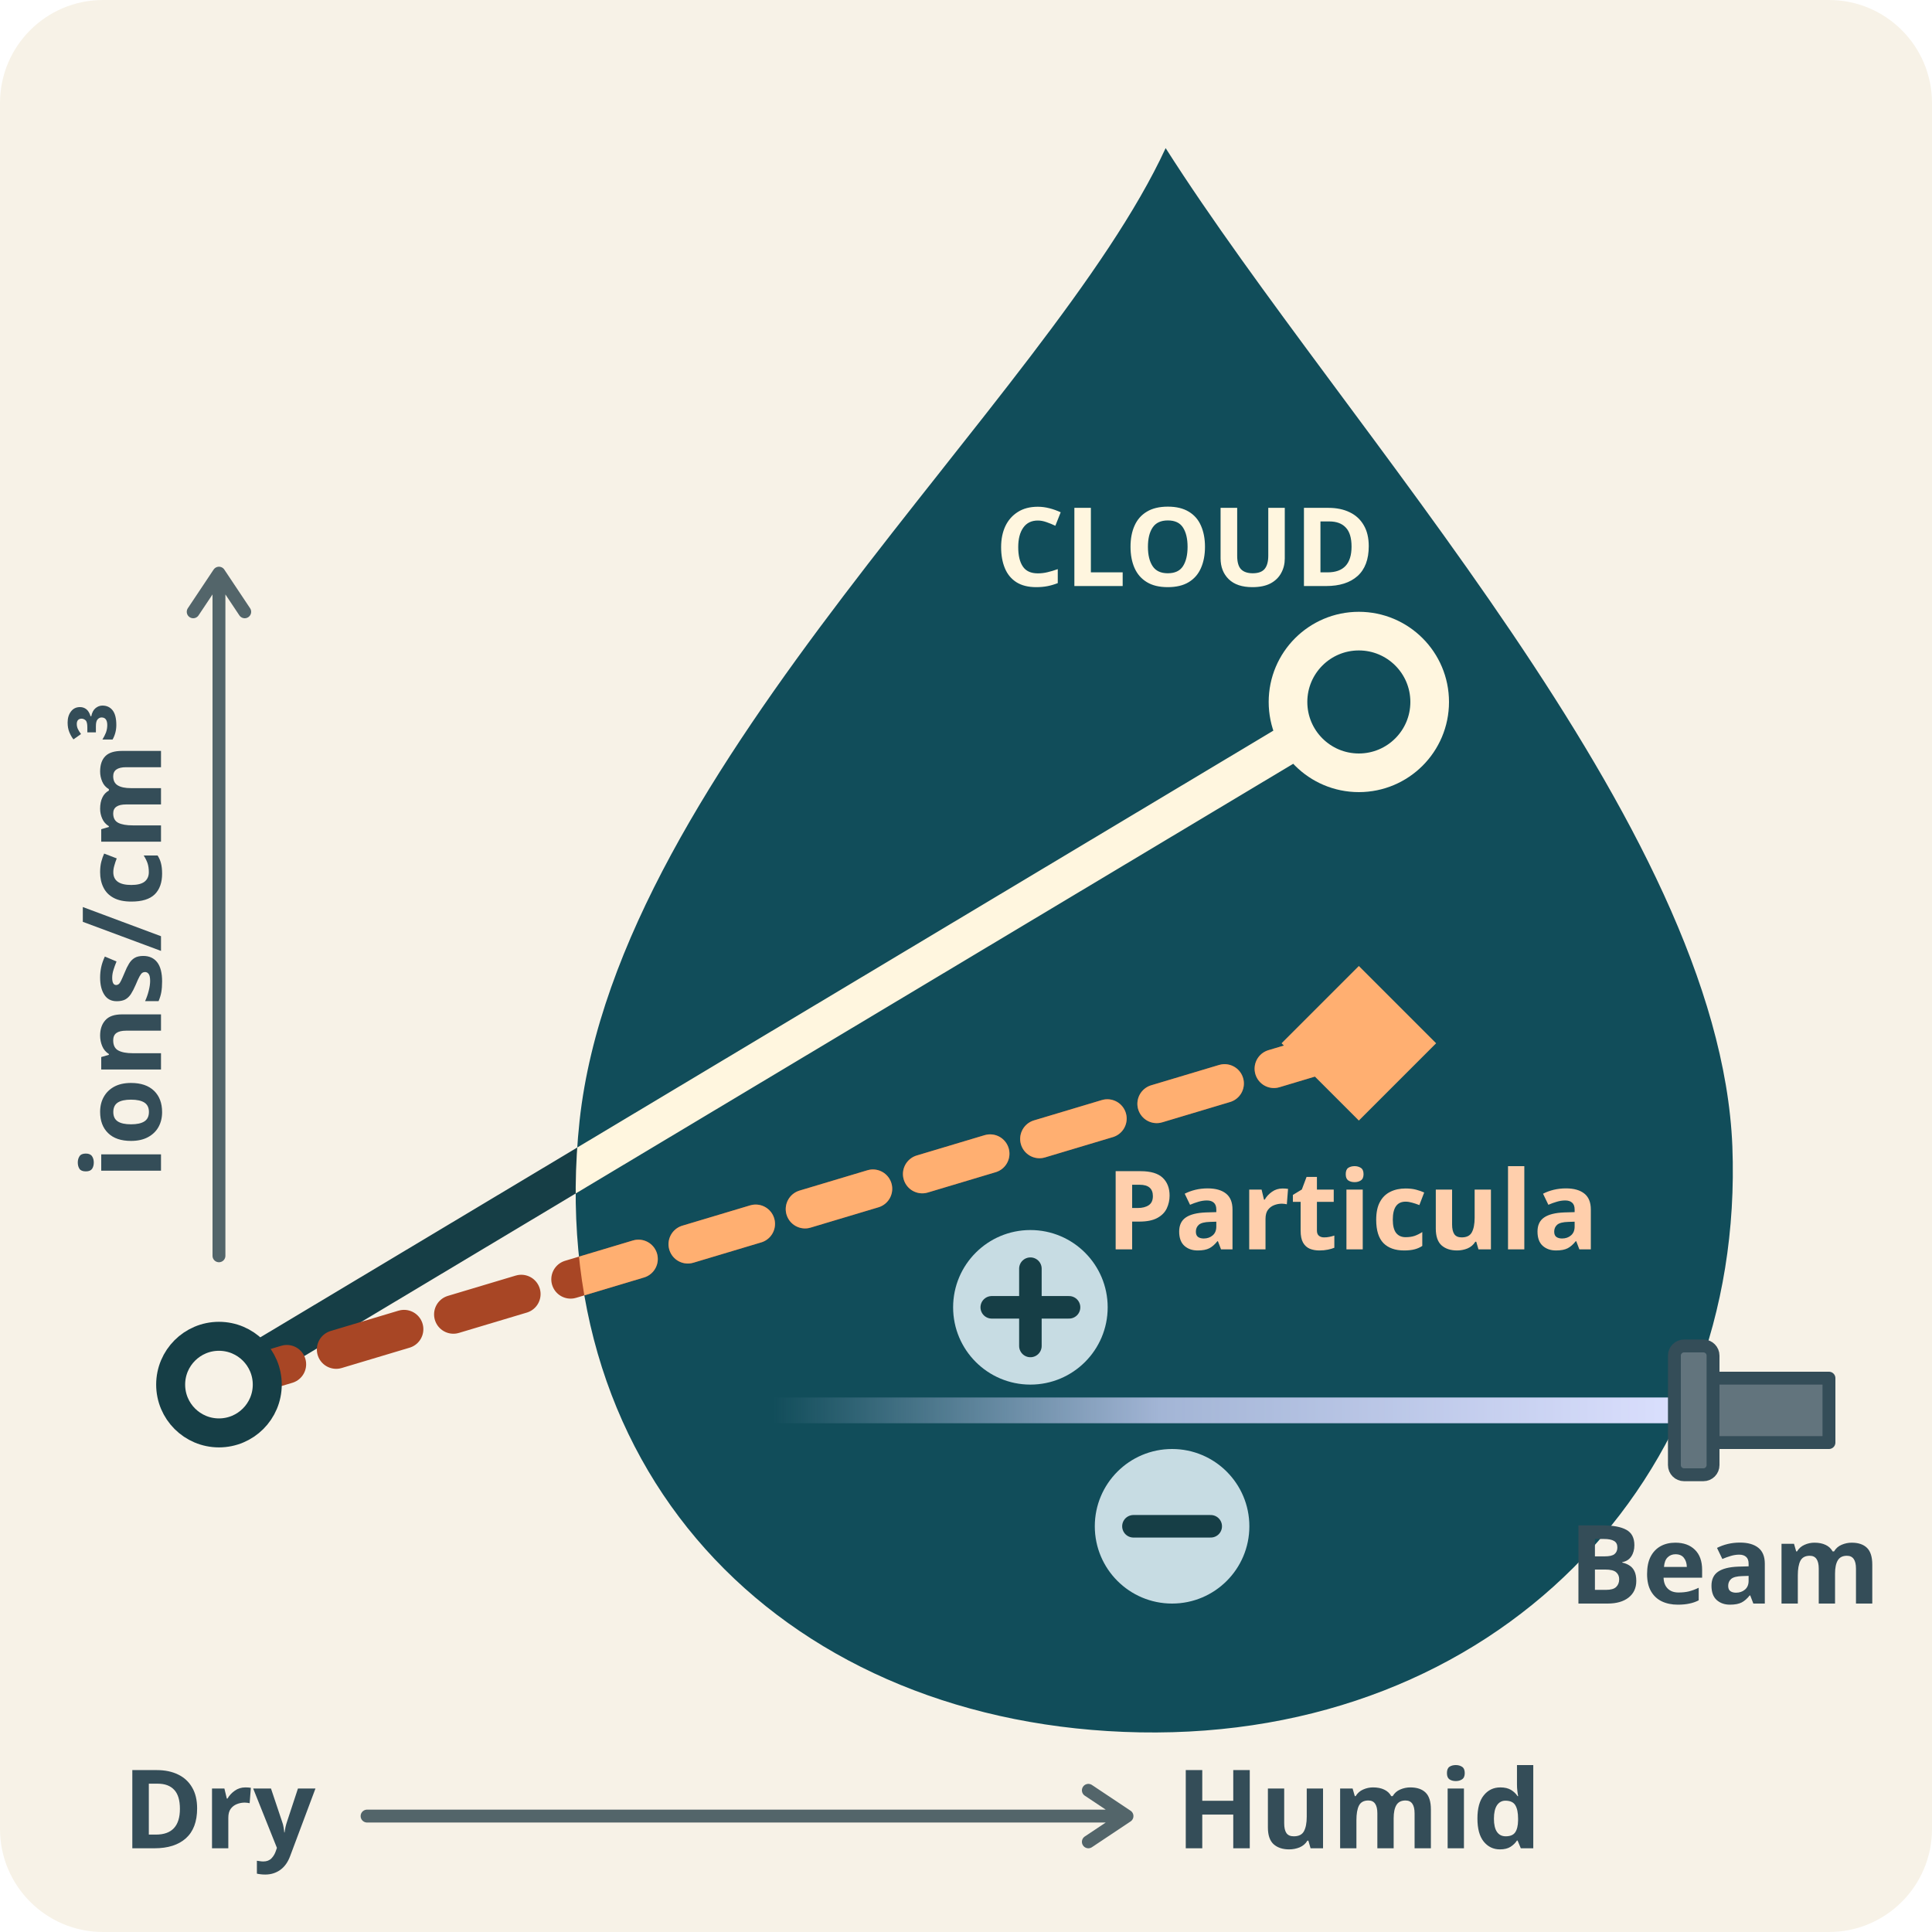
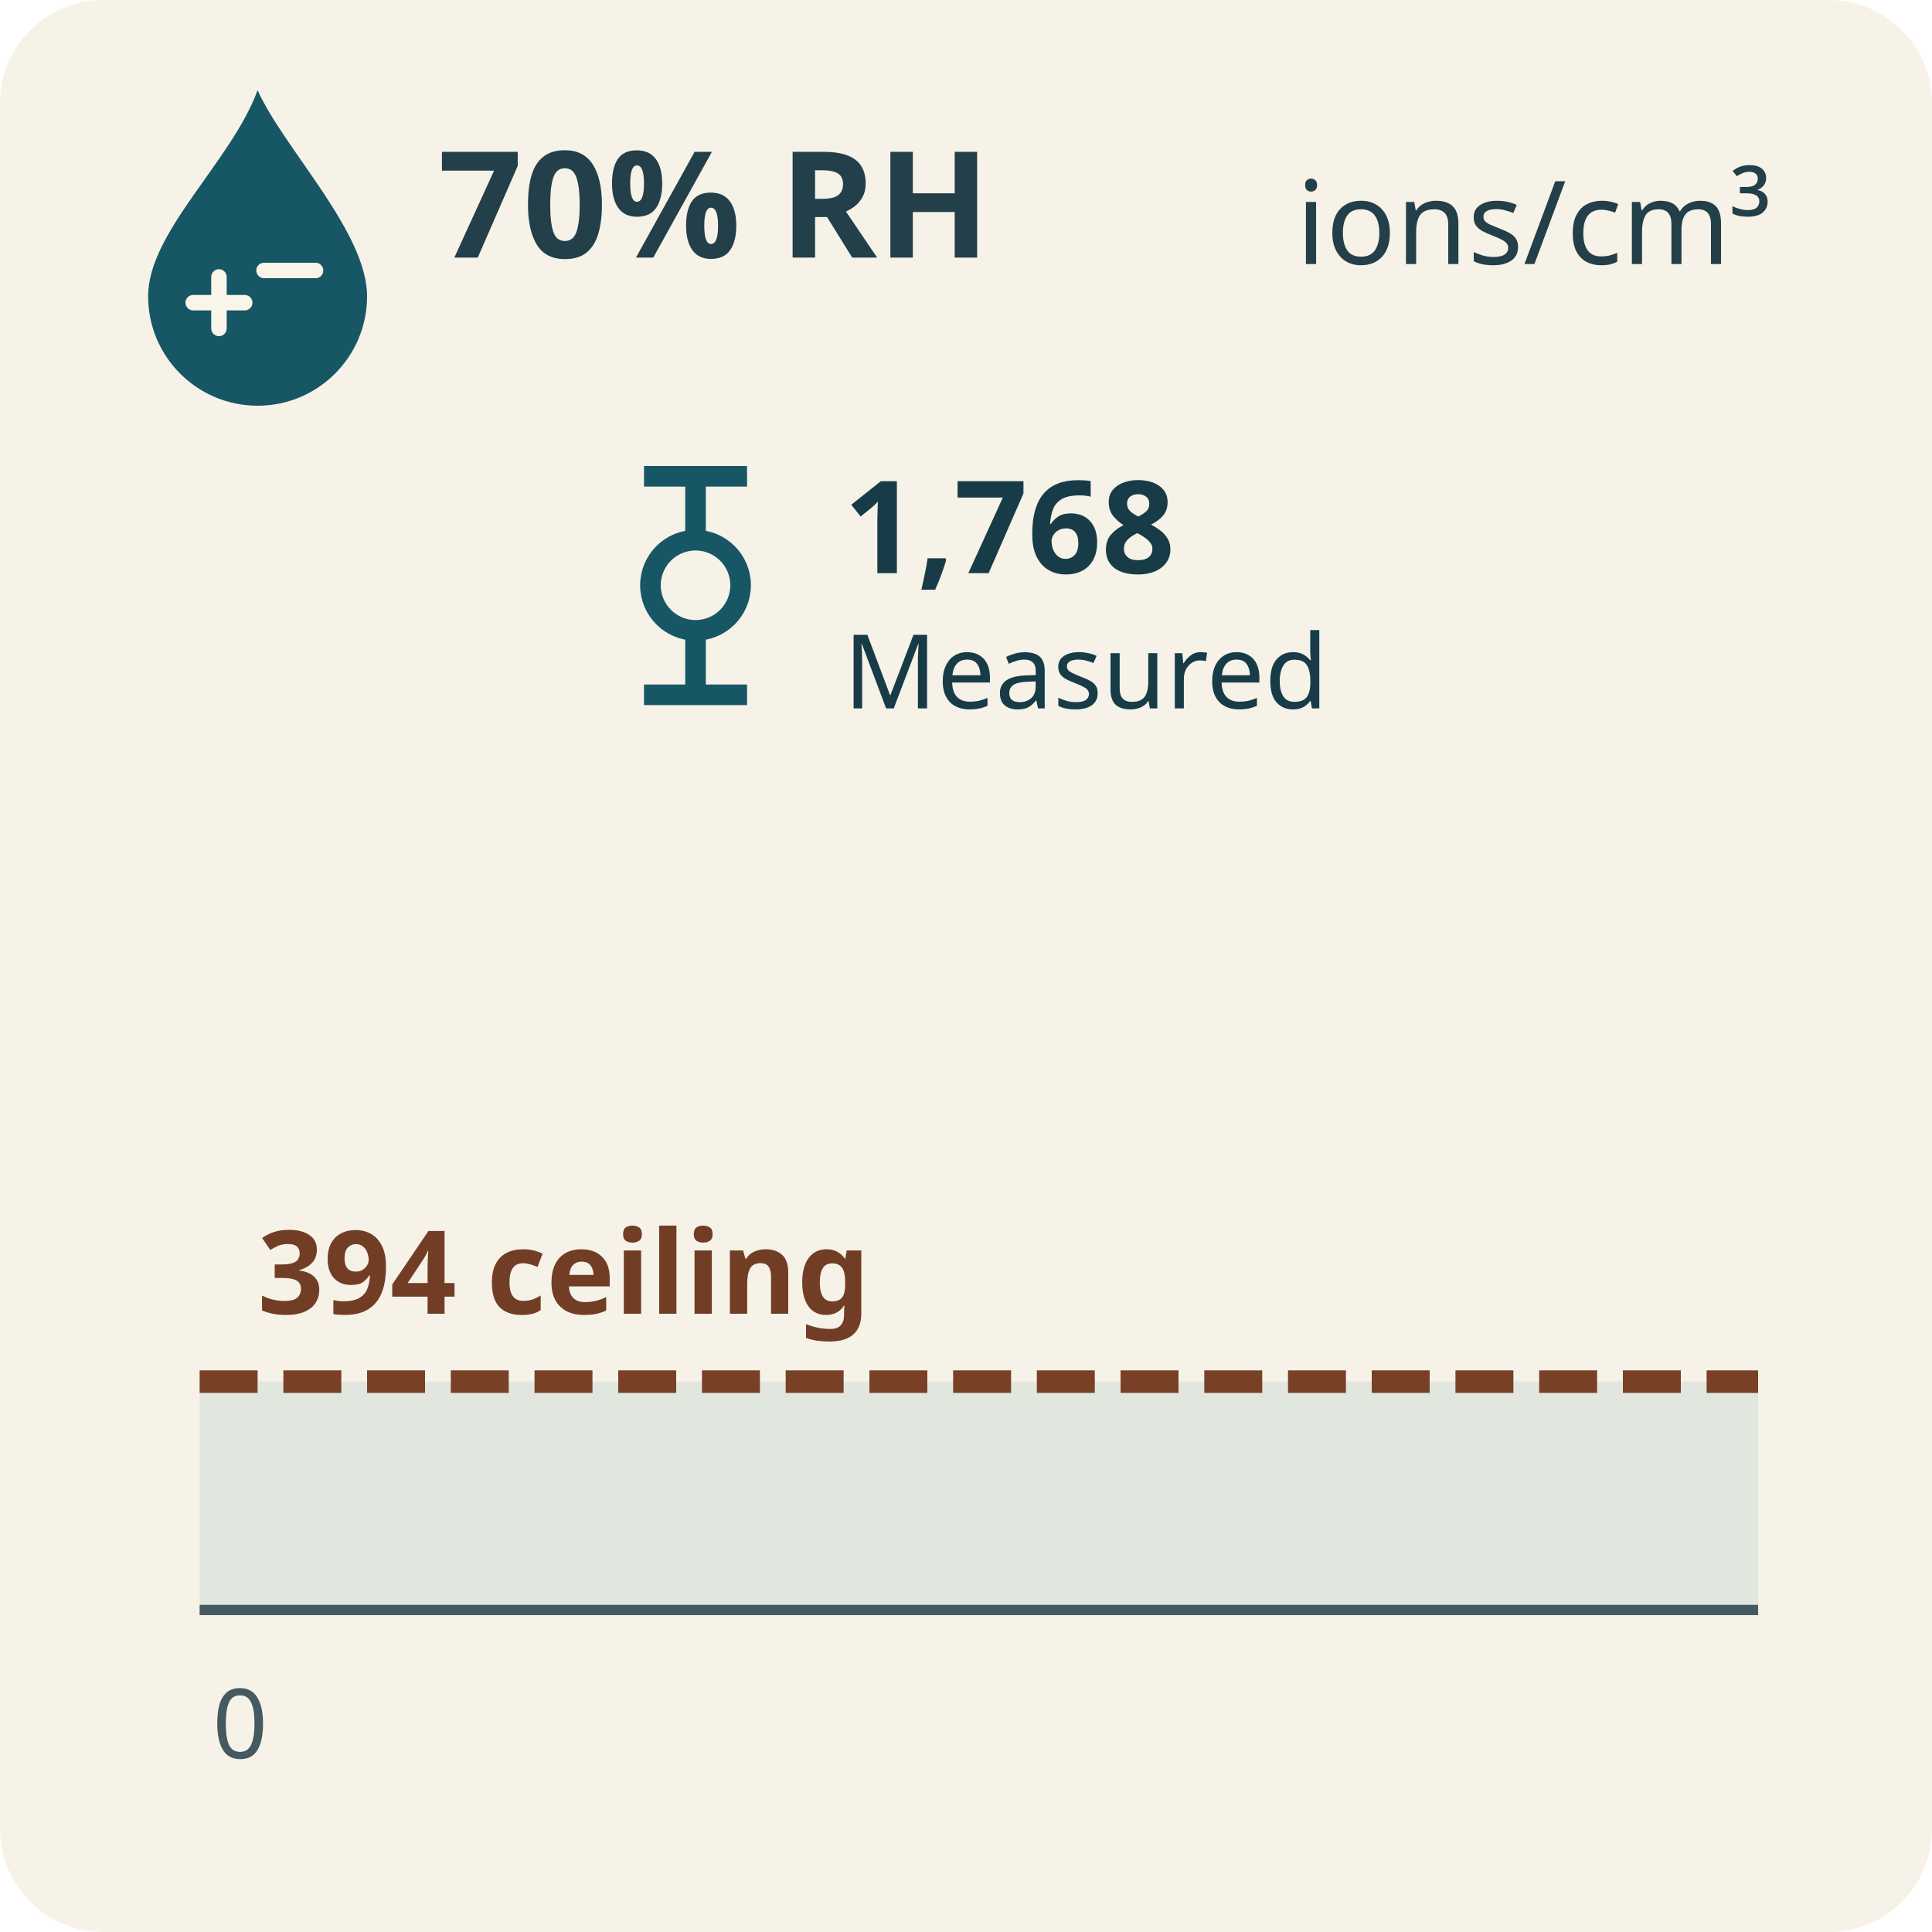
<svg xmlns="http://www.w3.org/2000/svg" width="3in" height="3in" viewBox="0 0 300 300" role="img" aria-labelledby="title desc">
-   <defs>
-     <path id="drop" d="M181 23 C163 62 96 119 90 174 C84 230 123 268 177 269 C232 270 271 230 269 178 C267 128 209 67 181 23Z" />
-     <clipPath id="humid">
-       <use href="#drop" />
-     </clipPath>
-     <linearGradient id="beam" gradientUnits="userSpaceOnUse" x1="120" y1="0" x2="264" y2="0">
-       <stop stop-color="#d4d8ff" stop-opacity="0" />
-       <stop offset=".42" stop-color="#d4d8ff" stop-opacity=".75" />
-       <stop offset="1" stop-color="#dde1ff" />
-     </linearGradient>
-     <path id="observed" d="M34 215 L211 109" />
-     <path id="modeled" d="M34 215 L211 162" />
-   </defs>
  <rect width="300" height="300" rx="16" fill="#f7f2e7" />
-   <g fill="none" stroke="#53656a" stroke-width="2" stroke-linecap="round" stroke-linejoin="round">
-     <path d="M34 195V89m-4 6 4-6 4 6" />
-     <path d="M57 282H175m-6-4 6 4-6 4" />
+   <g font-family="sans-serif" fill="#233f49">
+     <path d="M40 14C36 25 23 36 23 46a17 17 0 0034 0c0-10-13-23-17-32Z" fill="#175665" />
+     <path d="M30 47h8m-4-4v8m7-9h8" fill="none" stroke="#f9f6e9" stroke-width="2.4" stroke-linecap="round" />
+     <text x="68" y="40" font-size="23" font-weight="bold">70% RH</text>
+     <text x="275" y="41" text-anchor="end" font-size="18">ions/cm³</text>
  </g>
-   <g font-family="sans-serif" font-size="17" font-weight="600" fill="#344d58">
-     <text transform="translate(25 146) rotate(-90)" text-anchor="middle">ions/cm³</text>
-     <text x="34" y="287" text-anchor="middle">Dry</text>
-     <text x="211" y="287" text-anchor="middle">Humid</text>
+   <rect x="31" y="214.54" width="242" height="35.46" fill="#e1e7df" />
+   <path d="M31 214.54H273" stroke="#784126" stroke-width="3.5" stroke-dasharray="9 4" />
+   <path d="M31 250H273" stroke="#455960" stroke-width="1.6" />
+   <g fill="none" stroke="#175665" stroke-width="3.2">
+     <path d="M108 73.96v33.93m-8-33.93h16m-16 33.93h16" />
+     <circle cx="108" cy="90.88" r="7" fill="#f7f2e7" />
  </g>
-   <use href="#drop" fill="#114d5a" />
-   <path d="M120 219 H265" fill="none" stroke="url(#beam)" stroke-width="4" />
-   <g fill="#62747d" stroke="#344d58" stroke-width="2" stroke-linejoin="round">
-     <path d="M264 214 H284 V224 H264 Z" />
-     <rect x="260" y="209" width="6" height="20" rx="1.5" />
-   </g>
-   <g fill="#c7dce3">
-     <circle cx="160" cy="203" r="12" />
-     <circle cx="182" cy="237" r="12" />
-   </g>
-   <path d="M154 203h12 M160 197v12 M176 237h12" fill="none" stroke="#163e46" stroke-width="3.5" stroke-linecap="round" />
-   <g fill="none" stroke-linecap="round" stroke-width="6">
-     <use href="#observed" stroke="#163e46" />
-     <use href="#modeled" stroke="#a84625" stroke-dasharray="11 8" />
-     <g clip-path="url(#humid)">
-       <use href="#observed" stroke="#fff6df" />
-       <use href="#modeled" stroke="#ffaf71" stroke-dasharray="11 8" />
-     </g>
-   </g>
-   <circle cx="34" cy="215" r="7.5" fill="#f7f2e7" stroke="#163e46" stroke-width="4.5" />
-   <circle cx="211" cy="109" r="11" fill="#114d5a" stroke="#fff6df" stroke-width="6" />
-   <path d="M211 150 L223 162 L211 174 L199 162Z" fill="#ffaf71" />
-   <g font-family="sans-serif" font-size="17" font-weight="600">
-     <text x="184" y="91" text-anchor="middle" fill="#fff6df">CLOUD</text>
-     <text x="210" y="194" text-anchor="middle" fill="#ffcfac">Particula</text>
-     <text x="292" y="249" text-anchor="end" fill="#344d58">Beam</text>
+   <g font-family="sans-serif">
+     <text x="131" y="89" fill="#173c47" font-size="20" font-weight="bold">1,768</text>
+     <text x="131" y="110" fill="#173c47" font-size="16">Measured</text>
+     <text x="40" y="204" fill="#713e25" font-size="18" font-weight="bold">394 ceiling</text>
+     <text x="33" y="273" fill="#455960" font-size="15">0</text>
  </g>
</svg>
